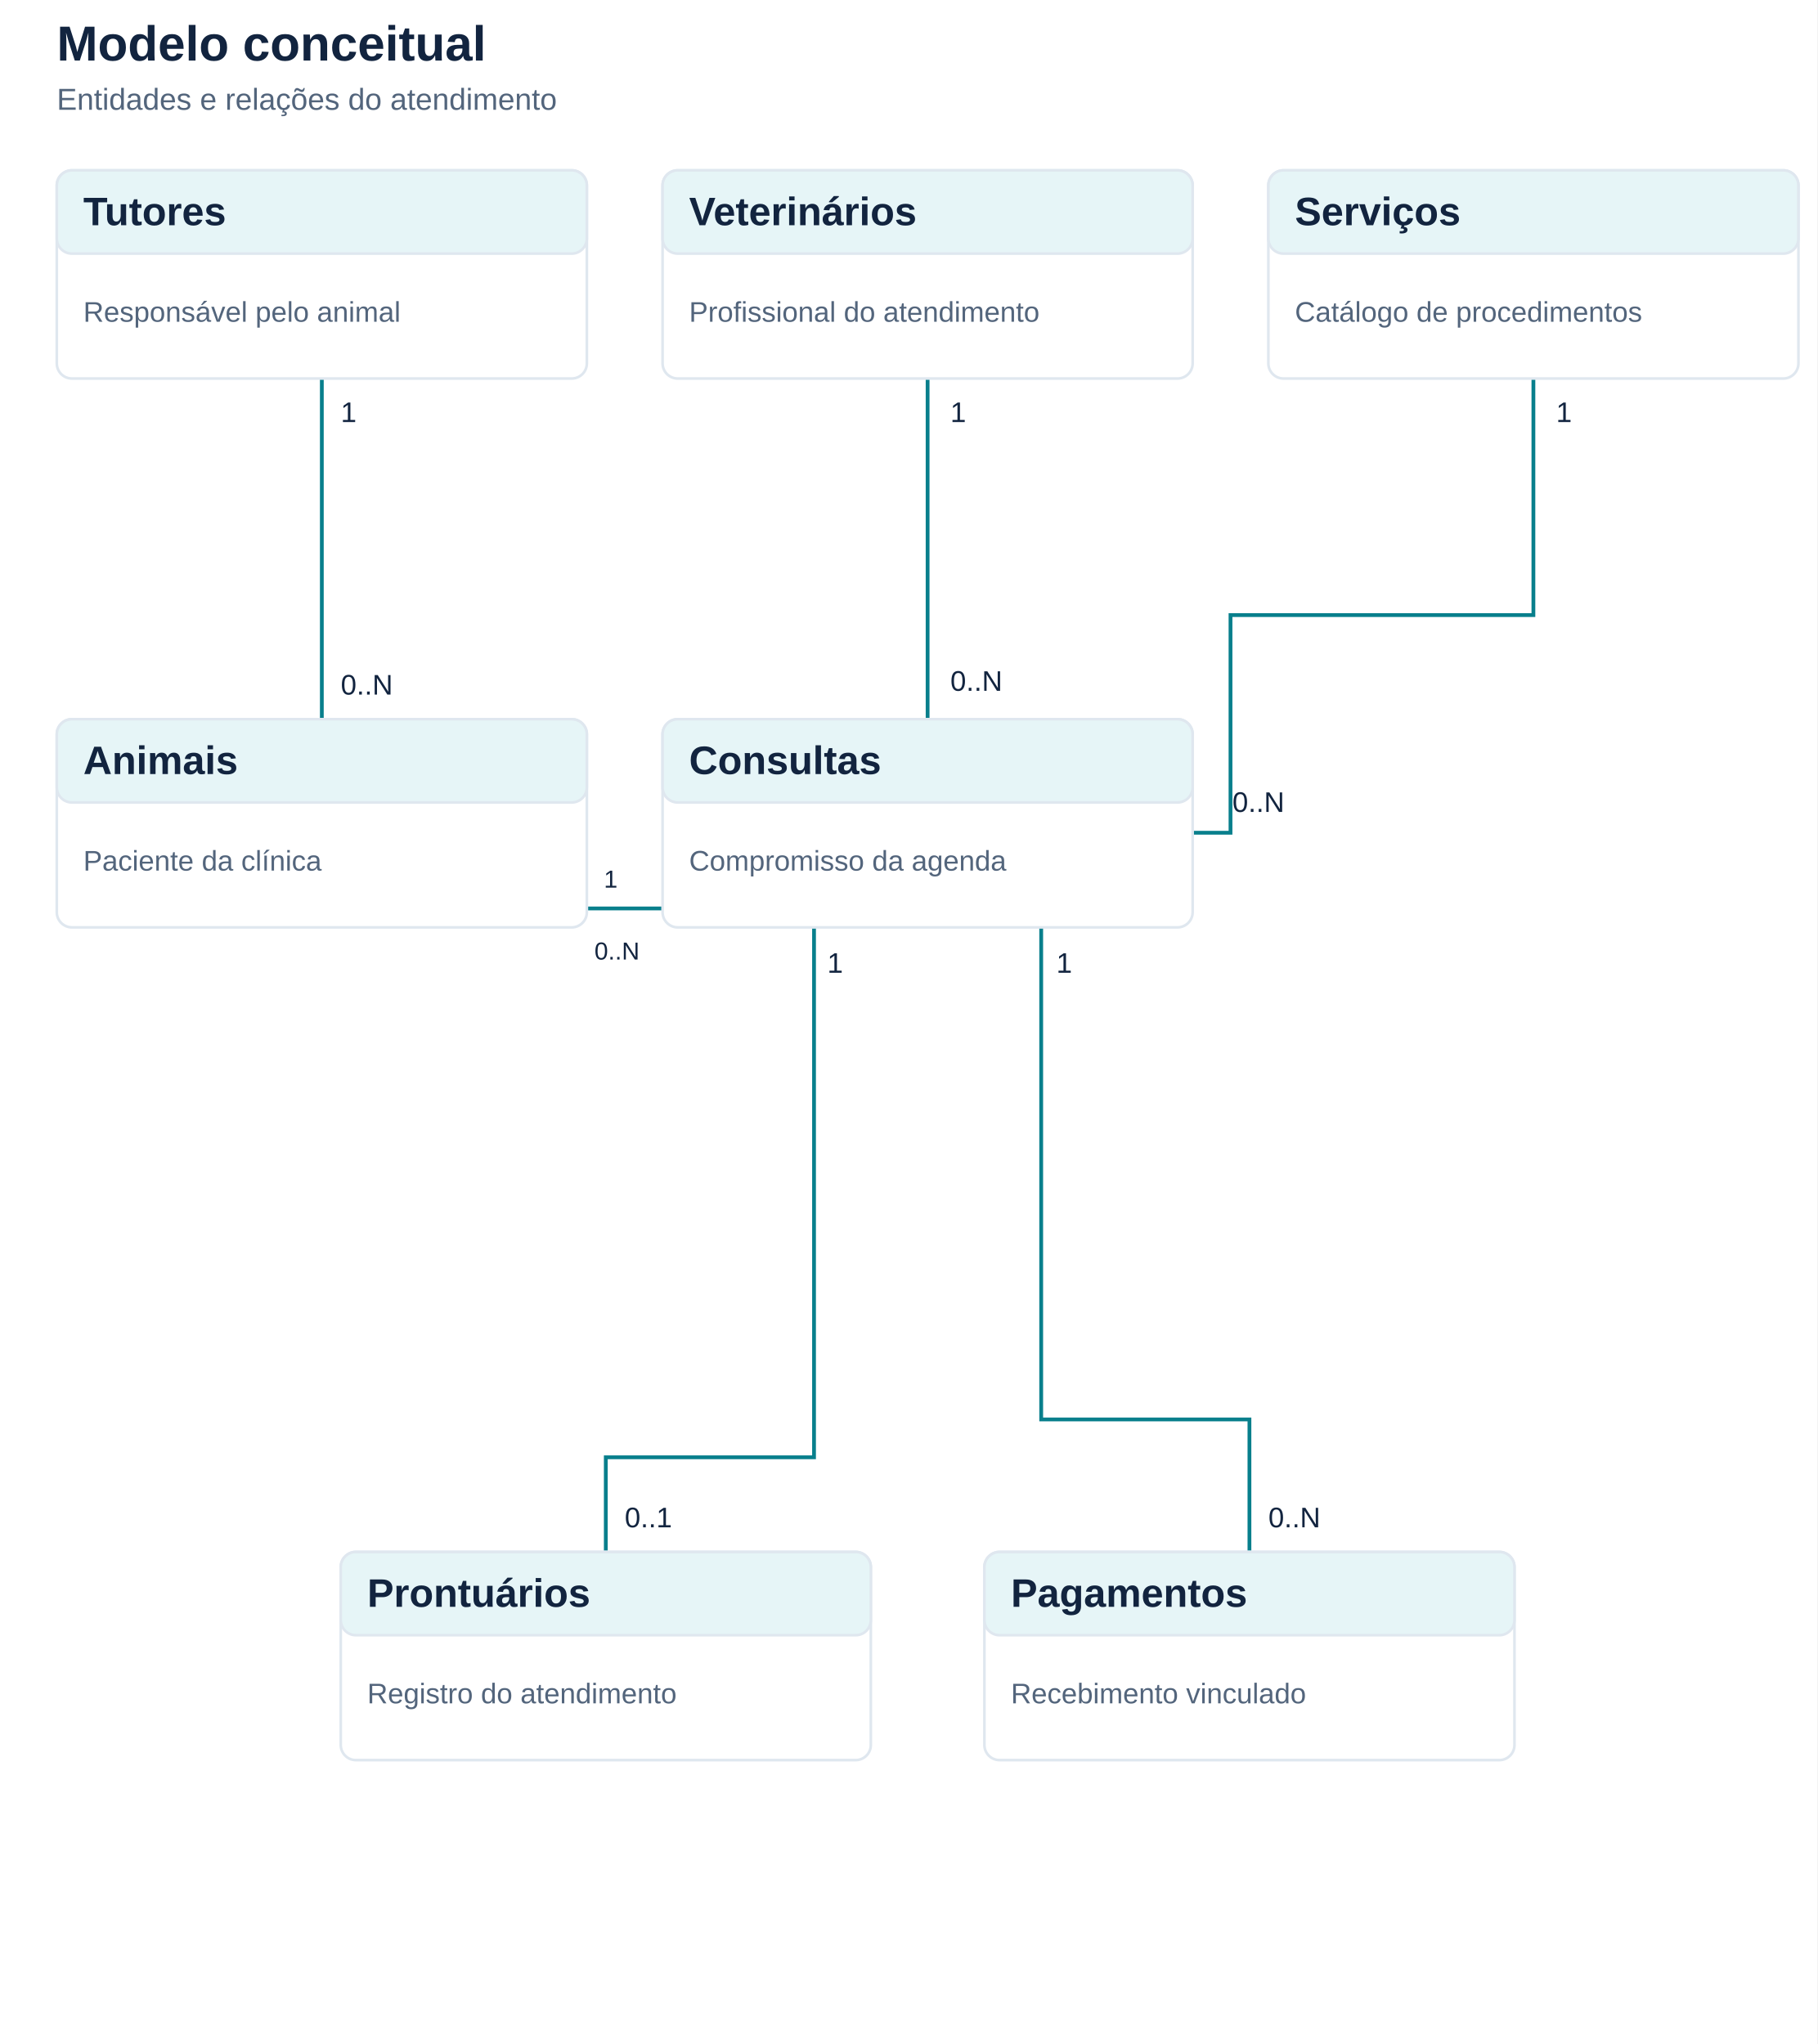
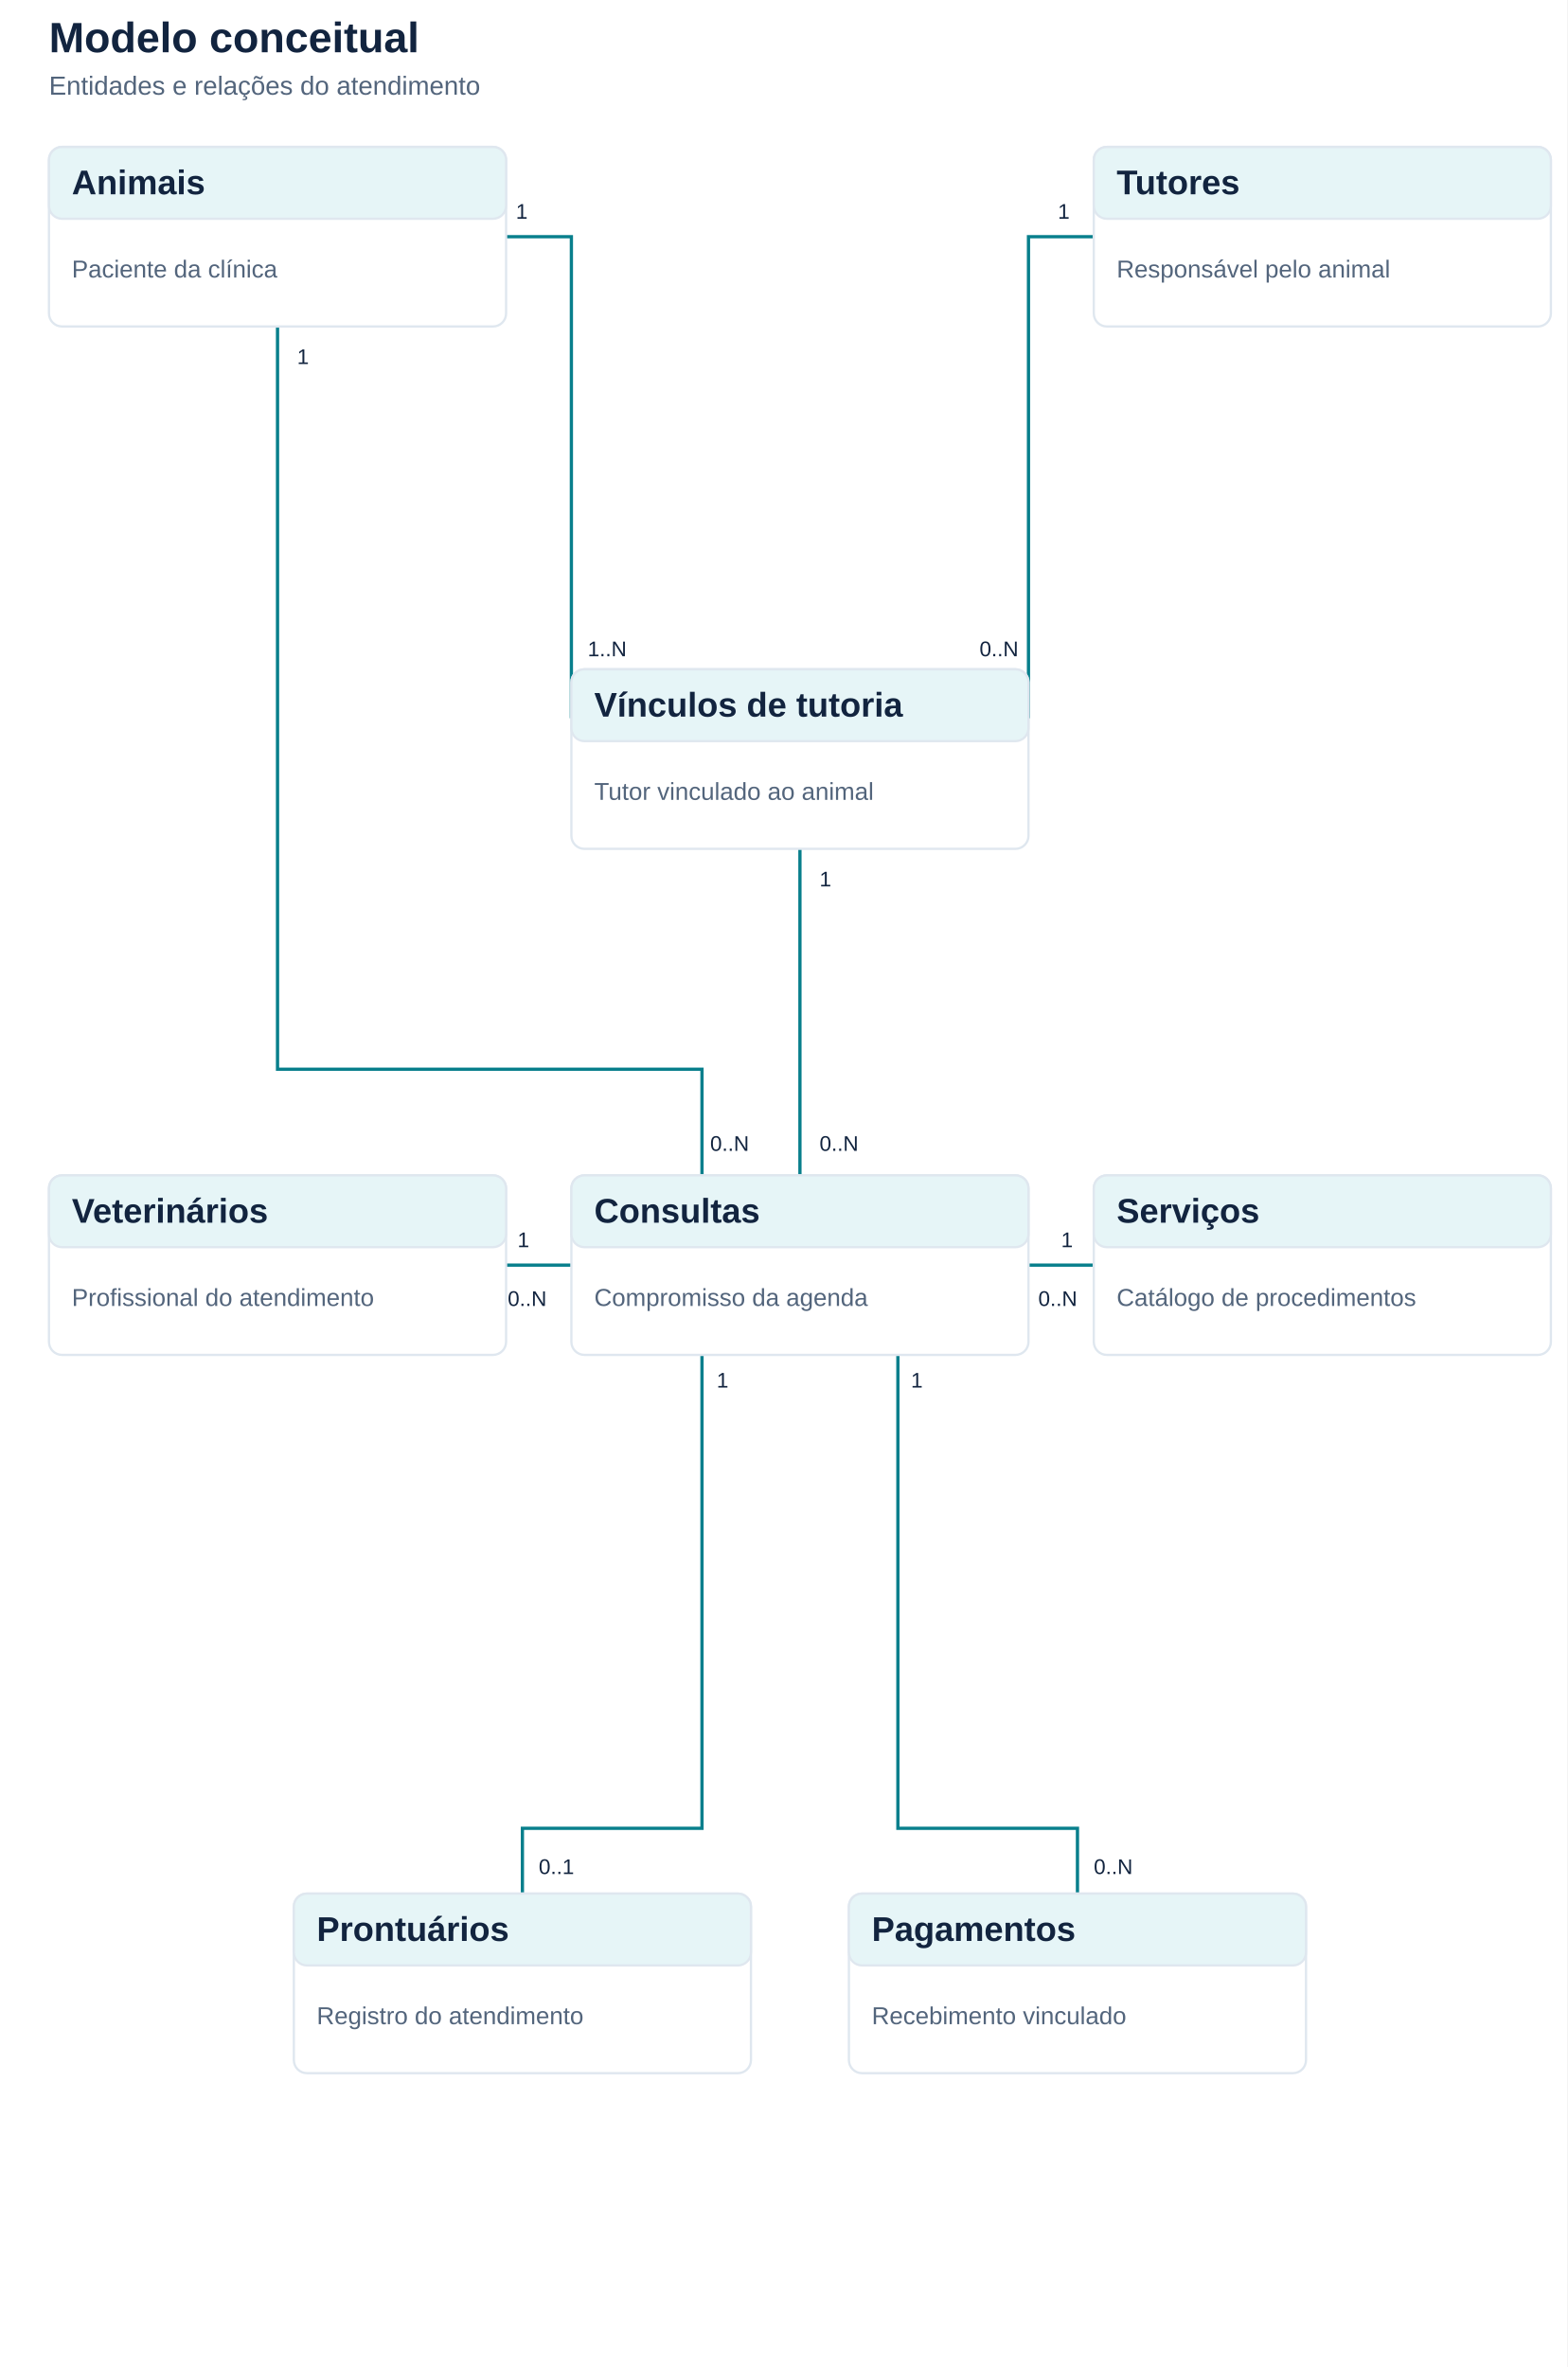
- <svg xmlns="http://www.w3.org/2000/svg" width="960" height="1080" viewBox="0 0 960 1080">
-   <rect width="960" height="1080" fill="white" />
+ <svg xmlns="http://www.w3.org/2000/svg" width="960" height="1450" viewBox="0 0 960 1450">
+   <rect width="960" height="1450" fill="white" />
  <text x="30" y="32" fill="#12243f" font-family="Arial, sans-serif" font-size="26" font-weight="700">Modelo conceitual</text>
  <text x="30" y="58" fill="#53657c" font-family="Arial, sans-serif" font-size="16" font-weight="400">Entidades e relações do atendimento</text>
-   <polyline points="170,200 170,380" fill="none" stroke="#087f8c" stroke-width="2" />
-   <text x="180" y="223" fill="#12243f" font-family="Arial, sans-serif" font-size="15" font-weight="400">1</text>
-   <text x="180" y="367" fill="#12243f" font-family="Arial, sans-serif" font-size="15" font-weight="400">0..N</text>
-   <polyline points="310,480 350,480" fill="none" stroke="#087f8c" stroke-width="2" />
-   <text x="319" y="469" fill="#12243f" font-family="Arial, sans-serif" font-size="13" font-weight="400">1</text>
-   <text x="314" y="507" fill="#12243f" font-family="Arial, sans-serif" font-size="13" font-weight="400">0..N</text>
-   <polyline points="490,200 490,380" fill="none" stroke="#087f8c" stroke-width="2" />
-   <text x="502" y="223" fill="#12243f" font-family="Arial, sans-serif" font-size="15" font-weight="400">1</text>
-   <text x="502" y="365" fill="#12243f" font-family="Arial, sans-serif" font-size="15" font-weight="400">0..N</text>
-   <polyline points="810,200 810,325 650,325 650,440 630,440" fill="none" stroke="#087f8c" stroke-width="2" />
-   <text x="822" y="223" fill="#12243f" font-family="Arial, sans-serif" font-size="15" font-weight="400">1</text>
-   <text x="651" y="429" fill="#12243f" font-family="Arial, sans-serif" font-size="15" font-weight="400">0..N</text>
-   <polyline points="430,490 430,770 320,770 320,820" fill="none" stroke="#087f8c" stroke-width="2" />
-   <text x="437" y="514" fill="#12243f" font-family="Arial, sans-serif" font-size="15" font-weight="400">1</text>
-   <text x="330" y="807" fill="#12243f" font-family="Arial, sans-serif" font-size="15" font-weight="400">0..1</text>
-   <polyline points="550,490 550,750 660,750 660,820" fill="none" stroke="#087f8c" stroke-width="2" />
-   <text x="558" y="514" fill="#12243f" font-family="Arial, sans-serif" font-size="15" font-weight="400">1</text>
-   <text x="670" y="807" fill="#12243f" font-family="Arial, sans-serif" font-size="15" font-weight="400">0..N</text>
+   <polyline points="310,145 350,145 350,440" fill="none" stroke="#087f8c" stroke-width="2" />
+   <text x="316" y="134" fill="#12243f" font-family="Arial, sans-serif" font-size="13" font-weight="400">1</text>
+   <text x="360" y="402" fill="#12243f" font-family="Arial, sans-serif" font-size="13" font-weight="400">1..N</text>
+   <polyline points="670,145 630,145 630,440" fill="none" stroke="#087f8c" stroke-width="2" />
+   <text x="648" y="134" fill="#12243f" font-family="Arial, sans-serif" font-size="13" font-weight="400">1</text>
+   <text x="600" y="402" fill="#12243f" font-family="Arial, sans-serif" font-size="13" font-weight="400">0..N</text>
+   <polyline points="490,520 490,720" fill="none" stroke="#087f8c" stroke-width="2" />
+   <text x="502" y="543" fill="#12243f" font-family="Arial, sans-serif" font-size="13" font-weight="400">1</text>
+   <text x="502" y="705" fill="#12243f" font-family="Arial, sans-serif" font-size="13" font-weight="400">0..N</text>
+   <polyline points="170,200 170,655 430,655 430,720" fill="none" stroke="#087f8c" stroke-width="2" />
+   <text x="182" y="223" fill="#12243f" font-family="Arial, sans-serif" font-size="13" font-weight="400">1</text>
+   <text x="435" y="705" fill="#12243f" font-family="Arial, sans-serif" font-size="13" font-weight="400">0..N</text>
+   <polyline points="310,775 350,775" fill="none" stroke="#087f8c" stroke-width="2" />
+   <text x="317" y="764" fill="#12243f" font-family="Arial, sans-serif" font-size="13" font-weight="400">1</text>
+   <text x="311" y="800" fill="#12243f" font-family="Arial, sans-serif" font-size="13" font-weight="400">0..N</text>
+   <polyline points="670,775 630,775" fill="none" stroke="#087f8c" stroke-width="2" />
+   <text x="650" y="764" fill="#12243f" font-family="Arial, sans-serif" font-size="13" font-weight="400">1</text>
+   <text x="636" y="800" fill="#12243f" font-family="Arial, sans-serif" font-size="13" font-weight="400">0..N</text>
+   <polyline points="430,830 430,1120 320,1120 320,1160" fill="none" stroke="#087f8c" stroke-width="2" />
+   <text x="439" y="850" fill="#12243f" font-family="Arial, sans-serif" font-size="13" font-weight="400">1</text>
+   <text x="330" y="1148" fill="#12243f" font-family="Arial, sans-serif" font-size="13" font-weight="400">0..1</text>
+   <polyline points="550,830 550,1120 660,1120 660,1160" fill="none" stroke="#087f8c" stroke-width="2" />
+   <text x="558" y="850" fill="#12243f" font-family="Arial, sans-serif" font-size="13" font-weight="400">1</text>
+   <text x="670" y="1148" fill="#12243f" font-family="Arial, sans-serif" font-size="13" font-weight="400">0..N</text>
+   <rect x="670" y="90" width="280" height="110" rx="8" fill="#ffffff" stroke="#dfe7ef" stroke-width="1.4" />
+   <rect x="670" y="90" width="280" height="44" rx="8" fill="#e6f5f7" stroke="#dfe7ef" stroke-width="1.4" />
+   <text x="684" y="119" fill="#12243f" font-family="Arial, sans-serif" font-size="21" font-weight="700">Tutores</text>
+   <text x="684" y="170" fill="#53657c" font-family="Arial, sans-serif" font-size="15" font-weight="400">Responsável pelo animal</text>
  <rect x="30" y="90" width="280" height="110" rx="8" fill="#ffffff" stroke="#dfe7ef" stroke-width="1.4" />
  <rect x="30" y="90" width="280" height="44" rx="8" fill="#e6f5f7" stroke="#dfe7ef" stroke-width="1.4" />
-   <text x="44" y="119" fill="#12243f" font-family="Arial, sans-serif" font-size="21" font-weight="700">Tutores</text>
-   <text x="44" y="170" fill="#53657c" font-family="Arial, sans-serif" font-size="15" font-weight="400">Responsável pelo animal</text>
-   <rect x="30" y="380" width="280" height="110" rx="8" fill="#ffffff" stroke="#dfe7ef" stroke-width="1.4" />
-   <rect x="30" y="380" width="280" height="44" rx="8" fill="#e6f5f7" stroke="#dfe7ef" stroke-width="1.4" />
-   <text x="44" y="409" fill="#12243f" font-family="Arial, sans-serif" font-size="21" font-weight="700">Animais</text>
-   <text x="44" y="460" fill="#53657c" font-family="Arial, sans-serif" font-size="15" font-weight="400">Paciente da clínica</text>
-   <rect x="350" y="90" width="280" height="110" rx="8" fill="#ffffff" stroke="#dfe7ef" stroke-width="1.4" />
-   <rect x="350" y="90" width="280" height="44" rx="8" fill="#e6f5f7" stroke="#dfe7ef" stroke-width="1.4" />
-   <text x="364" y="119" fill="#12243f" font-family="Arial, sans-serif" font-size="21" font-weight="700">Veterinários</text>
-   <text x="364" y="170" fill="#53657c" font-family="Arial, sans-serif" font-size="15" font-weight="400">Profissional do atendimento</text>
-   <rect x="670" y="90" width="280" height="110" rx="8" fill="#ffffff" stroke="#dfe7ef" stroke-width="1.4" />
-   <rect x="670" y="90" width="280" height="44" rx="8" fill="#e6f5f7" stroke="#dfe7ef" stroke-width="1.4" />
-   <text x="684" y="119" fill="#12243f" font-family="Arial, sans-serif" font-size="21" font-weight="700">Serviços</text>
-   <text x="684" y="170" fill="#53657c" font-family="Arial, sans-serif" font-size="15" font-weight="400">Catálogo de procedimentos</text>
-   <rect x="350" y="380" width="280" height="110" rx="8" fill="#ffffff" stroke="#dfe7ef" stroke-width="1.4" />
-   <rect x="350" y="380" width="280" height="44" rx="8" fill="#e6f5f7" stroke="#dfe7ef" stroke-width="1.4" />
-   <text x="364" y="409" fill="#12243f" font-family="Arial, sans-serif" font-size="21" font-weight="700">Consultas</text>
-   <text x="364" y="460" fill="#53657c" font-family="Arial, sans-serif" font-size="15" font-weight="400">Compromisso da agenda</text>
-   <rect x="180" y="820" width="280" height="110" rx="8" fill="#ffffff" stroke="#dfe7ef" stroke-width="1.4" />
-   <rect x="180" y="820" width="280" height="44" rx="8" fill="#e6f5f7" stroke="#dfe7ef" stroke-width="1.4" />
-   <text x="194" y="849" fill="#12243f" font-family="Arial, sans-serif" font-size="21" font-weight="700">Prontuários</text>
-   <text x="194" y="900" fill="#53657c" font-family="Arial, sans-serif" font-size="15" font-weight="400">Registro do atendimento</text>
-   <rect x="520" y="820" width="280" height="110" rx="8" fill="#ffffff" stroke="#dfe7ef" stroke-width="1.4" />
-   <rect x="520" y="820" width="280" height="44" rx="8" fill="#e6f5f7" stroke="#dfe7ef" stroke-width="1.4" />
-   <text x="534" y="849" fill="#12243f" font-family="Arial, sans-serif" font-size="21" font-weight="700">Pagamentos</text>
-   <text x="534" y="900" fill="#53657c" font-family="Arial, sans-serif" font-size="15" font-weight="400">Recebimento vinculado</text>
+   <text x="44" y="119" fill="#12243f" font-family="Arial, sans-serif" font-size="21" font-weight="700">Animais</text>
+   <text x="44" y="170" fill="#53657c" font-family="Arial, sans-serif" font-size="15" font-weight="400">Paciente da clínica</text>
+   <rect x="350" y="410" width="280" height="110" rx="8" fill="#ffffff" stroke="#dfe7ef" stroke-width="1.4" />
+   <rect x="350" y="410" width="280" height="44" rx="8" fill="#e6f5f7" stroke="#dfe7ef" stroke-width="1.4" />
+   <text x="364" y="439" fill="#12243f" font-family="Arial, sans-serif" font-size="21" font-weight="700">Vínculos de tutoria</text>
+   <text x="364" y="490" fill="#53657c" font-family="Arial, sans-serif" font-size="15" font-weight="400">Tutor vinculado ao animal</text>
+   <rect x="30" y="720" width="280" height="110" rx="8" fill="#ffffff" stroke="#dfe7ef" stroke-width="1.4" />
+   <rect x="30" y="720" width="280" height="44" rx="8" fill="#e6f5f7" stroke="#dfe7ef" stroke-width="1.4" />
+   <text x="44" y="749" fill="#12243f" font-family="Arial, sans-serif" font-size="21" font-weight="700">Veterinários</text>
+   <text x="44" y="800" fill="#53657c" font-family="Arial, sans-serif" font-size="15" font-weight="400">Profissional do atendimento</text>
+   <rect x="670" y="720" width="280" height="110" rx="8" fill="#ffffff" stroke="#dfe7ef" stroke-width="1.4" />
+   <rect x="670" y="720" width="280" height="44" rx="8" fill="#e6f5f7" stroke="#dfe7ef" stroke-width="1.4" />
+   <text x="684" y="749" fill="#12243f" font-family="Arial, sans-serif" font-size="21" font-weight="700">Serviços</text>
+   <text x="684" y="800" fill="#53657c" font-family="Arial, sans-serif" font-size="15" font-weight="400">Catálogo de procedimentos</text>
+   <rect x="350" y="720" width="280" height="110" rx="8" fill="#ffffff" stroke="#dfe7ef" stroke-width="1.4" />
+   <rect x="350" y="720" width="280" height="44" rx="8" fill="#e6f5f7" stroke="#dfe7ef" stroke-width="1.4" />
+   <text x="364" y="749" fill="#12243f" font-family="Arial, sans-serif" font-size="21" font-weight="700">Consultas</text>
+   <text x="364" y="800" fill="#53657c" font-family="Arial, sans-serif" font-size="15" font-weight="400">Compromisso da agenda</text>
+   <rect x="180" y="1160" width="280" height="110" rx="8" fill="#ffffff" stroke="#dfe7ef" stroke-width="1.4" />
+   <rect x="180" y="1160" width="280" height="44" rx="8" fill="#e6f5f7" stroke="#dfe7ef" stroke-width="1.4" />
+   <text x="194" y="1189" fill="#12243f" font-family="Arial, sans-serif" font-size="21" font-weight="700">Prontuários</text>
+   <text x="194" y="1240" fill="#53657c" font-family="Arial, sans-serif" font-size="15" font-weight="400">Registro do atendimento</text>
+   <rect x="520" y="1160" width="280" height="110" rx="8" fill="#ffffff" stroke="#dfe7ef" stroke-width="1.4" />
+   <rect x="520" y="1160" width="280" height="44" rx="8" fill="#e6f5f7" stroke="#dfe7ef" stroke-width="1.4" />
+   <text x="534" y="1189" fill="#12243f" font-family="Arial, sans-serif" font-size="21" font-weight="700">Pagamentos</text>
+   <text x="534" y="1240" fill="#53657c" font-family="Arial, sans-serif" font-size="15" font-weight="400">Recebimento vinculado</text>
</svg>
